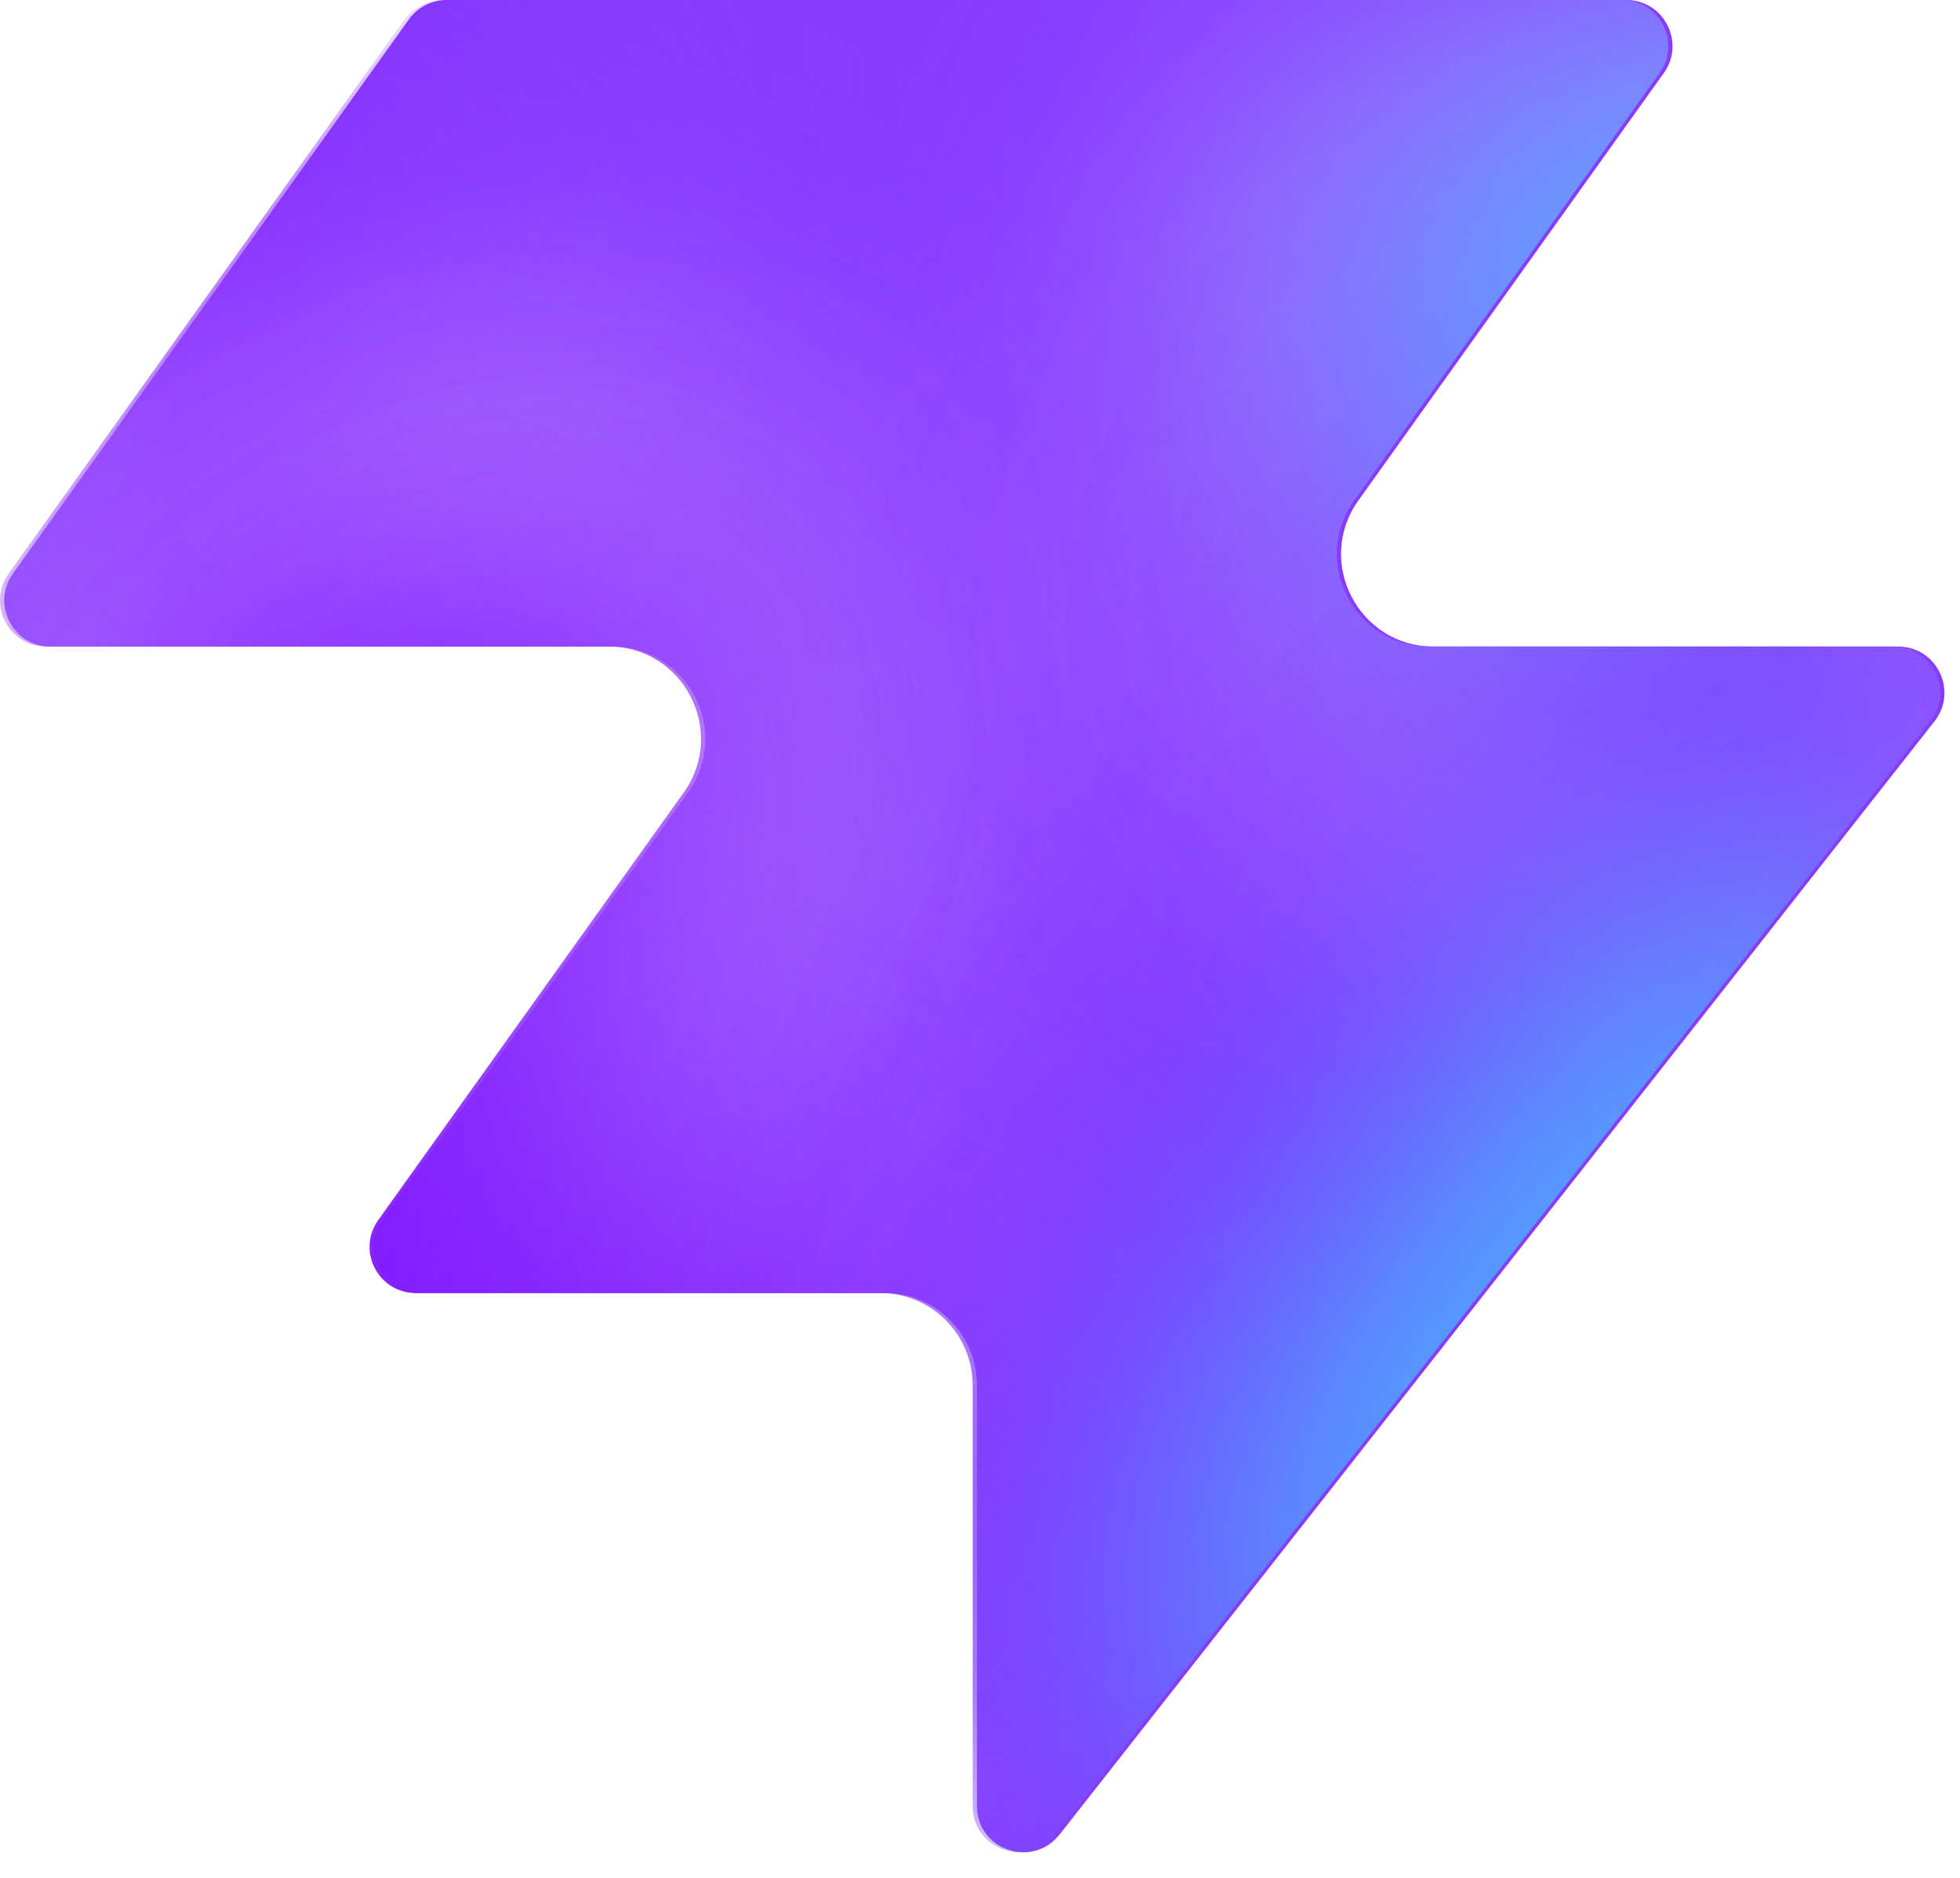
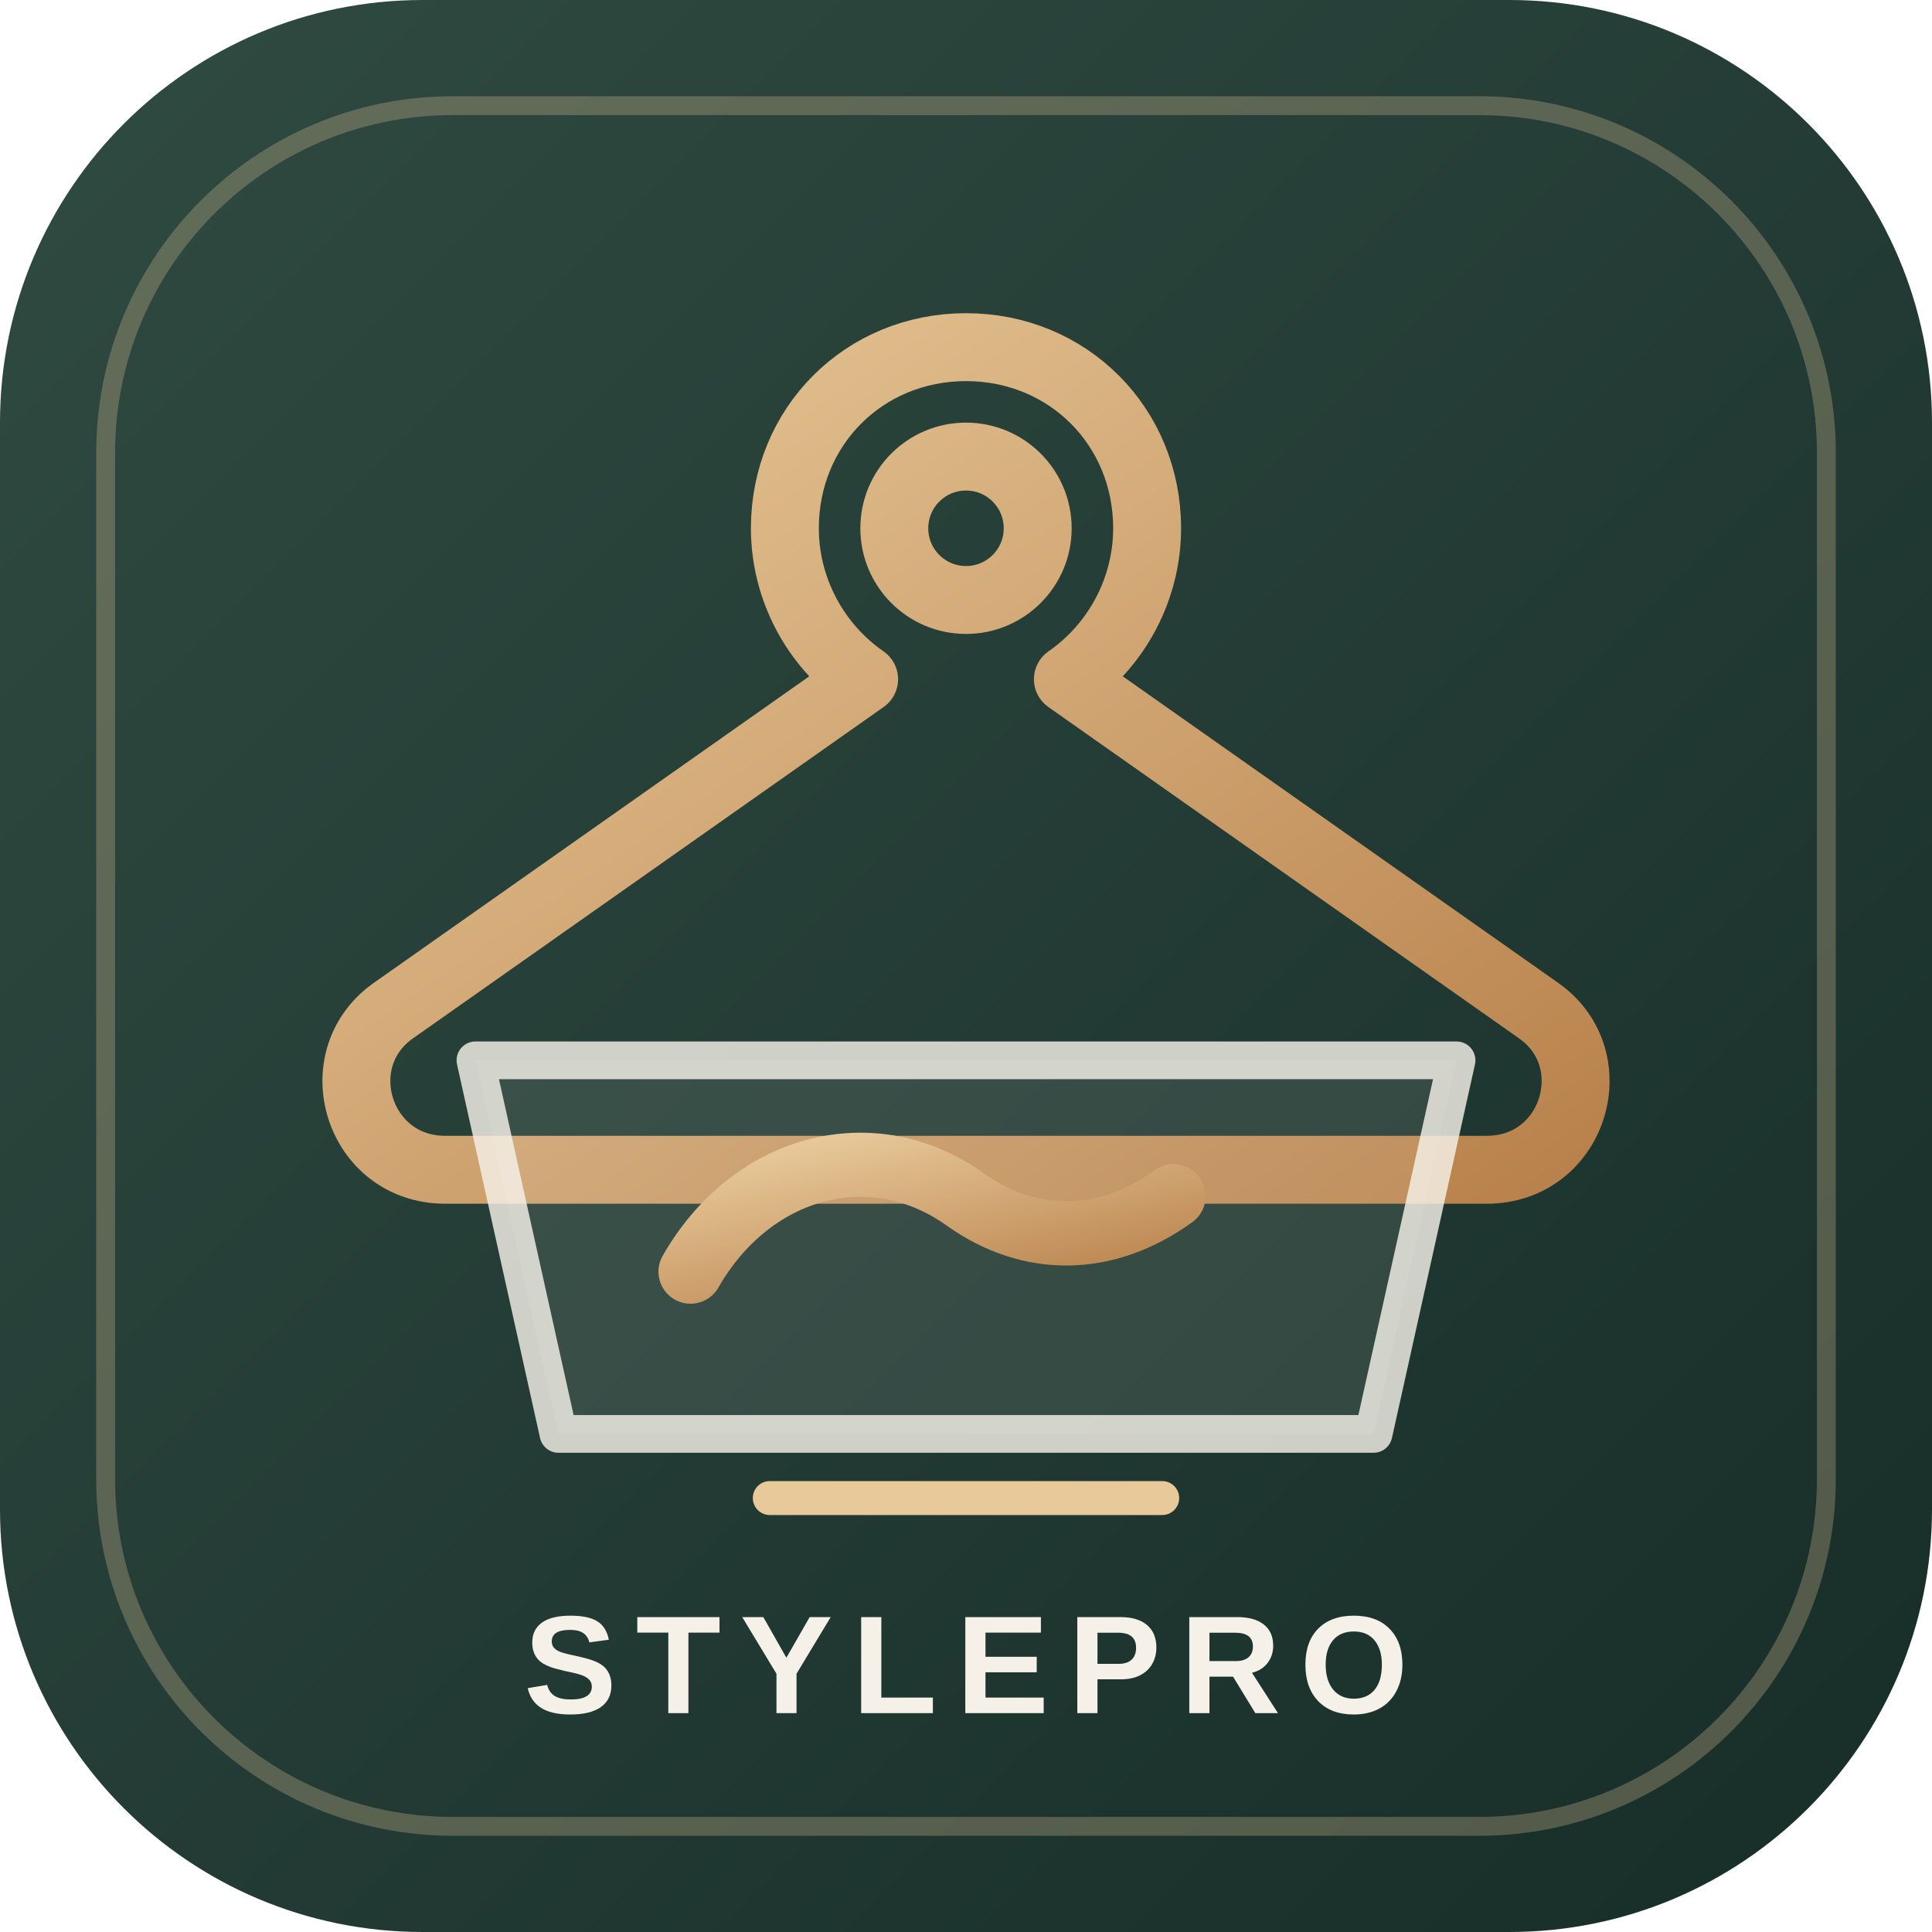
- <svg xmlns="http://www.w3.org/2000/svg" width="48" height="46" fill="none" viewBox="0 0 48 46">
-   <path fill="#863bff" d="M25.946 44.938c-.664.845-2.021.375-2.021-.698V33.937a2.26 2.26 0 0 0-2.262-2.262H10.287c-.92 0-1.456-1.04-.92-1.788l7.48-10.471c1.07-1.497 0-3.578-1.842-3.578H1.237c-.92 0-1.456-1.04-.92-1.788L10.013.474c.214-.297.556-.474.92-.474h28.894c.92 0 1.456 1.04.92 1.788l-7.48 10.471c-1.07 1.498 0 3.579 1.842 3.579h11.377c.943 0 1.473 1.088.89 1.83L25.947 44.94z" style="fill:#863bff;fill:color(display-p3 .525 .23 1);fill-opacity:1" />
-   <mask id="a" width="48" height="46" x="0" y="0" maskUnits="userSpaceOnUse" style="mask-type:alpha">
-     <path fill="#000" d="M25.842 44.938c-.664.844-2.021.375-2.021-.698V33.937a2.26 2.26 0 0 0-2.262-2.262H10.183c-.92 0-1.456-1.04-.92-1.788l7.48-10.471c1.07-1.498 0-3.579-1.842-3.579H1.133c-.92 0-1.456-1.04-.92-1.787L9.91.473c.214-.297.556-.474.92-.474h28.894c.92 0 1.456 1.04.92 1.788l-7.48 10.471c-1.07 1.498 0 3.578 1.842 3.578h11.377c.943 0 1.473 1.088.89 1.832L25.843 44.94z" style="fill:#000;fill-opacity:1" />
-   </mask>
-   <g mask="url(#a)">
-     <g filter="url(#b)">
-       <ellipse cx="5.508" cy="14.704" fill="#ede6ff" rx="5.508" ry="14.704" style="fill:#ede6ff;fill:color(display-p3 .927 .903 1);fill-opacity:1" transform="matrix(.00324 1 1 -.00324 -4.47 31.516)" />
-     </g>
-     <g filter="url(#c)">
-       <ellipse cx="10.399" cy="29.851" fill="#ede6ff" rx="10.399" ry="29.851" style="fill:#ede6ff;fill:color(display-p3 .927 .903 1);fill-opacity:1" transform="matrix(.00324 1 1 -.00324 -39.328 7.883)" />
-     </g>
-     <g filter="url(#d)">
-       <ellipse cx="5.508" cy="30.487" fill="#7e14ff" rx="5.508" ry="30.487" style="fill:#7e14ff;fill:color(display-p3 .492 .077 1);fill-opacity:1" transform="rotate(89.814 -25.913 -14.639)scale(1 -1)" />
-     </g>
-     <g filter="url(#e)">
-       <ellipse cx="5.508" cy="30.599" fill="#7e14ff" rx="5.508" ry="30.599" style="fill:#7e14ff;fill:color(display-p3 .492 .077 1);fill-opacity:1" transform="rotate(89.814 -32.644 -3.334)scale(1 -1)" />
-     </g>
-     <g filter="url(#f)">
-       <ellipse cx="5.508" cy="30.599" fill="#7e14ff" rx="5.508" ry="30.599" style="fill:#7e14ff;fill:color(display-p3 .492 .077 1);fill-opacity:1" transform="matrix(.00324 1 1 -.00324 -34.34 30.47)" />
-     </g>
-     <g filter="url(#g)">
-       <ellipse cx="14.072" cy="22.078" fill="#ede6ff" rx="14.072" ry="22.078" style="fill:#ede6ff;fill:color(display-p3 .927 .903 1);fill-opacity:1" transform="rotate(93.35 24.506 48.493)scale(-1 1)" />
-     </g>
-     <g filter="url(#h)">
-       <ellipse cx="3.47" cy="21.501" fill="#7e14ff" rx="3.47" ry="21.501" style="fill:#7e14ff;fill:color(display-p3 .492 .077 1);fill-opacity:1" transform="rotate(89.009 28.708 47.59)scale(-1 1)" />
-     </g>
-     <g filter="url(#i)">
-       <ellipse cx="3.47" cy="21.501" fill="#7e14ff" rx="3.47" ry="21.501" style="fill:#7e14ff;fill:color(display-p3 .492 .077 1);fill-opacity:1" transform="rotate(89.009 28.708 47.59)scale(-1 1)" />
-     </g>
-     <g filter="url(#j)">
-       <ellipse cx=".387" cy="8.972" fill="#7e14ff" rx="4.407" ry="29.108" style="fill:#7e14ff;fill:color(display-p3 .492 .077 1);fill-opacity:1" transform="rotate(39.51 .387 8.972)" />
-     </g>
-     <g filter="url(#k)">
-       <ellipse cx="47.523" cy="-6.092" fill="#7e14ff" rx="4.407" ry="29.108" style="fill:#7e14ff;fill:color(display-p3 .492 .077 1);fill-opacity:1" transform="rotate(37.892 47.523 -6.092)" />
-     </g>
-     <g filter="url(#l)">
-       <ellipse cx="41.412" cy="6.333" fill="#47bfff" rx="5.971" ry="9.665" style="fill:#47bfff;fill:color(display-p3 .28 .748 1);fill-opacity:1" transform="rotate(37.892 41.412 6.333)" />
-     </g>
-     <g filter="url(#m)">
-       <ellipse cx="-1.879" cy="38.332" fill="#7e14ff" rx="4.407" ry="29.108" style="fill:#7e14ff;fill:color(display-p3 .492 .077 1);fill-opacity:1" transform="rotate(37.892 -1.88 38.332)" />
-     </g>
-     <g filter="url(#n)">
-       <ellipse cx="-1.879" cy="38.332" fill="#7e14ff" rx="4.407" ry="29.108" style="fill:#7e14ff;fill:color(display-p3 .492 .077 1);fill-opacity:1" transform="rotate(37.892 -1.88 38.332)" />
-     </g>
-     <g filter="url(#o)">
-       <ellipse cx="35.651" cy="29.907" fill="#7e14ff" rx="4.407" ry="29.108" style="fill:#7e14ff;fill:color(display-p3 .492 .077 1);fill-opacity:1" transform="rotate(37.892 35.651 29.907)" />
-     </g>
-     <g filter="url(#p)">
-       <ellipse cx="38.418" cy="32.4" fill="#47bfff" rx="5.971" ry="15.297" style="fill:#47bfff;fill:color(display-p3 .28 .748 1);fill-opacity:1" transform="rotate(37.892 38.418 32.4)" />
-     </g>
-   </g>
+ <svg xmlns="http://www.w3.org/2000/svg" viewBox="0 0 512 512">
  <defs>
-     <filter id="b" width="60.045" height="41.654" x="-19.77" y="16.149" color-interpolation-filters="sRGB" filterUnits="userSpaceOnUse">
-       <feFlood flood-opacity="0" result="BackgroundImageFix" />
-       <feBlend in="SourceGraphic" in2="BackgroundImageFix" result="shape" />
-       <feGaussianBlur result="effect1_foregroundBlur_2002_17158" stdDeviation="7.659" />
-     </filter>
-     <filter id="c" width="90.34" height="51.437" x="-54.613" y="-7.533" color-interpolation-filters="sRGB" filterUnits="userSpaceOnUse">
-       <feFlood flood-opacity="0" result="BackgroundImageFix" />
-       <feBlend in="SourceGraphic" in2="BackgroundImageFix" result="shape" />
-       <feGaussianBlur result="effect1_foregroundBlur_2002_17158" stdDeviation="7.659" />
-     </filter>
-     <filter id="d" width="79.355" height="29.4" x="-49.64" y="2.03" color-interpolation-filters="sRGB" filterUnits="userSpaceOnUse">
-       <feFlood flood-opacity="0" result="BackgroundImageFix" />
-       <feBlend in="SourceGraphic" in2="BackgroundImageFix" result="shape" />
-       <feGaussianBlur result="effect1_foregroundBlur_2002_17158" stdDeviation="4.596" />
-     </filter>
-     <filter id="e" width="79.579" height="29.4" x="-45.045" y="20.029" color-interpolation-filters="sRGB" filterUnits="userSpaceOnUse">
-       <feFlood flood-opacity="0" result="BackgroundImageFix" />
-       <feBlend in="SourceGraphic" in2="BackgroundImageFix" result="shape" />
-       <feGaussianBlur result="effect1_foregroundBlur_2002_17158" stdDeviation="4.596" />
-     </filter>
-     <filter id="f" width="79.579" height="29.4" x="-43.513" y="21.178" color-interpolation-filters="sRGB" filterUnits="userSpaceOnUse">
-       <feFlood flood-opacity="0" result="BackgroundImageFix" />
-       <feBlend in="SourceGraphic" in2="BackgroundImageFix" result="shape" />
-       <feGaussianBlur result="effect1_foregroundBlur_2002_17158" stdDeviation="4.596" />
-     </filter>
-     <filter id="g" width="74.749" height="58.852" x="15.756" y="-17.901" color-interpolation-filters="sRGB" filterUnits="userSpaceOnUse">
-       <feFlood flood-opacity="0" result="BackgroundImageFix" />
-       <feBlend in="SourceGraphic" in2="BackgroundImageFix" result="shape" />
-       <feGaussianBlur result="effect1_foregroundBlur_2002_17158" stdDeviation="7.659" />
-     </filter>
-     <filter id="h" width="61.377" height="25.362" x="23.548" y="2.284" color-interpolation-filters="sRGB" filterUnits="userSpaceOnUse">
-       <feFlood flood-opacity="0" result="BackgroundImageFix" />
-       <feBlend in="SourceGraphic" in2="BackgroundImageFix" result="shape" />
-       <feGaussianBlur result="effect1_foregroundBlur_2002_17158" stdDeviation="4.596" />
-     </filter>
-     <filter id="i" width="61.377" height="25.362" x="23.548" y="2.284" color-interpolation-filters="sRGB" filterUnits="userSpaceOnUse">
-       <feFlood flood-opacity="0" result="BackgroundImageFix" />
-       <feBlend in="SourceGraphic" in2="BackgroundImageFix" result="shape" />
-       <feGaussianBlur result="effect1_foregroundBlur_2002_17158" stdDeviation="4.596" />
-     </filter>
-     <filter id="j" width="56.045" height="63.649" x="-27.636" y="-22.853" color-interpolation-filters="sRGB" filterUnits="userSpaceOnUse">
-       <feFlood flood-opacity="0" result="BackgroundImageFix" />
-       <feBlend in="SourceGraphic" in2="BackgroundImageFix" result="shape" />
-       <feGaussianBlur result="effect1_foregroundBlur_2002_17158" stdDeviation="4.596" />
-     </filter>
-     <filter id="k" width="54.814" height="64.646" x="20.116" y="-38.415" color-interpolation-filters="sRGB" filterUnits="userSpaceOnUse">
-       <feFlood flood-opacity="0" result="BackgroundImageFix" />
-       <feBlend in="SourceGraphic" in2="BackgroundImageFix" result="shape" />
-       <feGaussianBlur result="effect1_foregroundBlur_2002_17158" stdDeviation="4.596" />
-     </filter>
-     <filter id="l" width="33.541" height="35.313" x="24.641" y="-11.323" color-interpolation-filters="sRGB" filterUnits="userSpaceOnUse">
-       <feFlood flood-opacity="0" result="BackgroundImageFix" />
-       <feBlend in="SourceGraphic" in2="BackgroundImageFix" result="shape" />
-       <feGaussianBlur result="effect1_foregroundBlur_2002_17158" stdDeviation="4.596" />
-     </filter>
-     <filter id="m" width="54.814" height="64.646" x="-29.286" y="6.009" color-interpolation-filters="sRGB" filterUnits="userSpaceOnUse">
-       <feFlood flood-opacity="0" result="BackgroundImageFix" />
-       <feBlend in="SourceGraphic" in2="BackgroundImageFix" result="shape" />
-       <feGaussianBlur result="effect1_foregroundBlur_2002_17158" stdDeviation="4.596" />
-     </filter>
-     <filter id="n" width="54.814" height="64.646" x="-29.286" y="6.009" color-interpolation-filters="sRGB" filterUnits="userSpaceOnUse">
-       <feFlood flood-opacity="0" result="BackgroundImageFix" />
-       <feBlend in="SourceGraphic" in2="BackgroundImageFix" result="shape" />
-       <feGaussianBlur result="effect1_foregroundBlur_2002_17158" stdDeviation="4.596" />
-     </filter>
-     <filter id="o" width="54.814" height="64.646" x="8.244" y="-2.416" color-interpolation-filters="sRGB" filterUnits="userSpaceOnUse">
-       <feFlood flood-opacity="0" result="BackgroundImageFix" />
-       <feBlend in="SourceGraphic" in2="BackgroundImageFix" result="shape" />
-       <feGaussianBlur result="effect1_foregroundBlur_2002_17158" stdDeviation="4.596" />
-     </filter>
-     <filter id="p" width="39.409" height="43.623" x="18.713" y="10.588" color-interpolation-filters="sRGB" filterUnits="userSpaceOnUse">
-       <feFlood flood-opacity="0" result="BackgroundImageFix" />
-       <feBlend in="SourceGraphic" in2="BackgroundImageFix" result="shape" />
-       <feGaussianBlur result="effect1_foregroundBlur_2002_17158" stdDeviation="4.596" />
-     </filter>
+     <linearGradient id="bg" x1="0" y1="0" x2="1" y2="1">
+       <stop offset="0" stop-color="#304b42" />
+       <stop offset="1" stop-color="#172d28" />
+     </linearGradient>
+     <linearGradient id="gold" x1="0" y1="0" x2="1" y2="1">
+       <stop offset="0" stop-color="#e8c99a" />
+       <stop offset="1" stop-color="#b9824c" />
+     </linearGradient>
  </defs>
+   <rect width="512" height="512" rx="112" fill="url(#bg)" />
+   <rect x="28" y="28" width="456" height="456" rx="92" fill="none" stroke="#e8c99a" stroke-opacity=".28" stroke-width="5" />
+   <path d="M256 92c-27 0-48 21-48 48 0 16 8 31 21 40L104 268c-18 13-9 42 14 42h276c23 0 32-29 14-42L283 180c13-9 21-24 21-40 0-27-21-48-48-48Zm0 29a19 19 0 1 1 0 38 19 19 0 0 1 0-38Z" fill="none" stroke="url(#gold)" stroke-width="18" stroke-linecap="round" stroke-linejoin="round" />
+   <path d="M126 281h260l-22 99H148z" fill="#f5f1e9" fill-opacity=".10" stroke="#f5f1e9" stroke-opacity=".82" stroke-width="10" stroke-linejoin="round" />
+   <path d="M183 337c16-28 48-37 73-19 17 12 37 12 55-1" fill="none" stroke="url(#gold)" stroke-width="17" stroke-linecap="round" />
+   <path d="M204 397h104" stroke="#e8c99a" stroke-width="9" stroke-linecap="round" />
+   <text x="256" y="454" text-anchor="middle" font-family="Arial,sans-serif" font-size="37" font-weight="700" letter-spacing="5" fill="#f5f1e9">STYLEPRO</text>
</svg>
